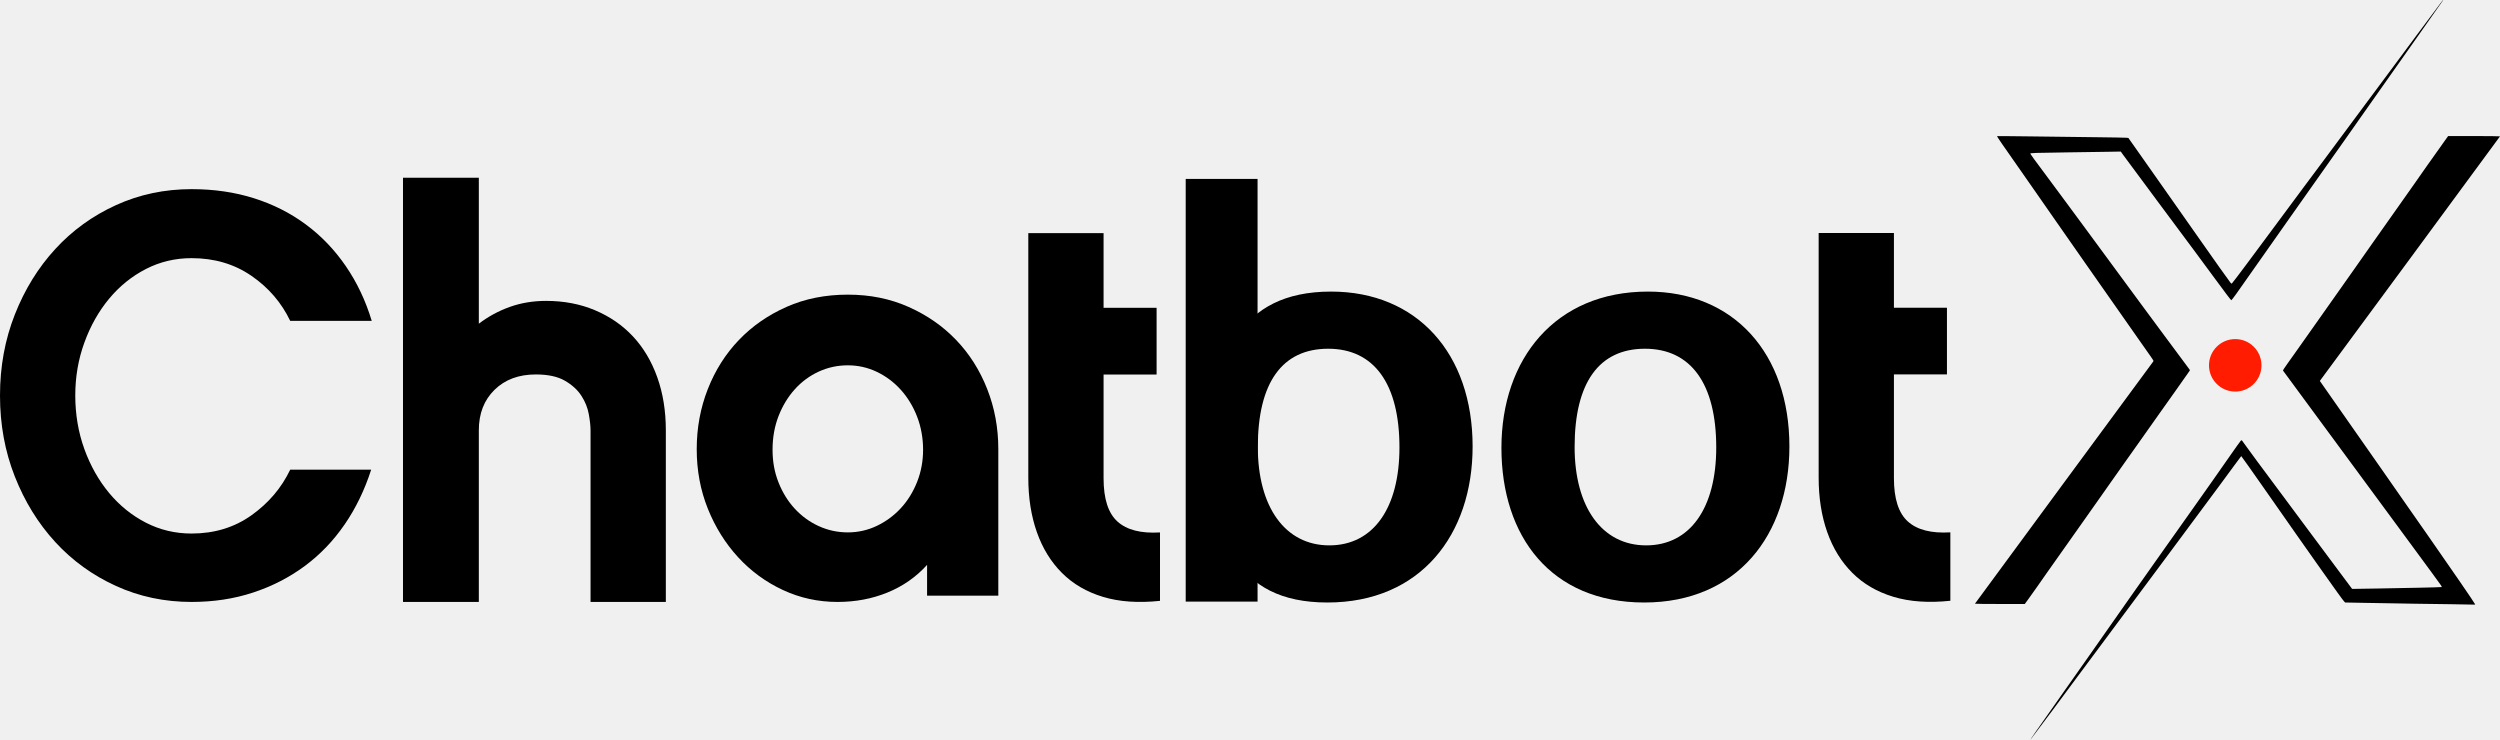
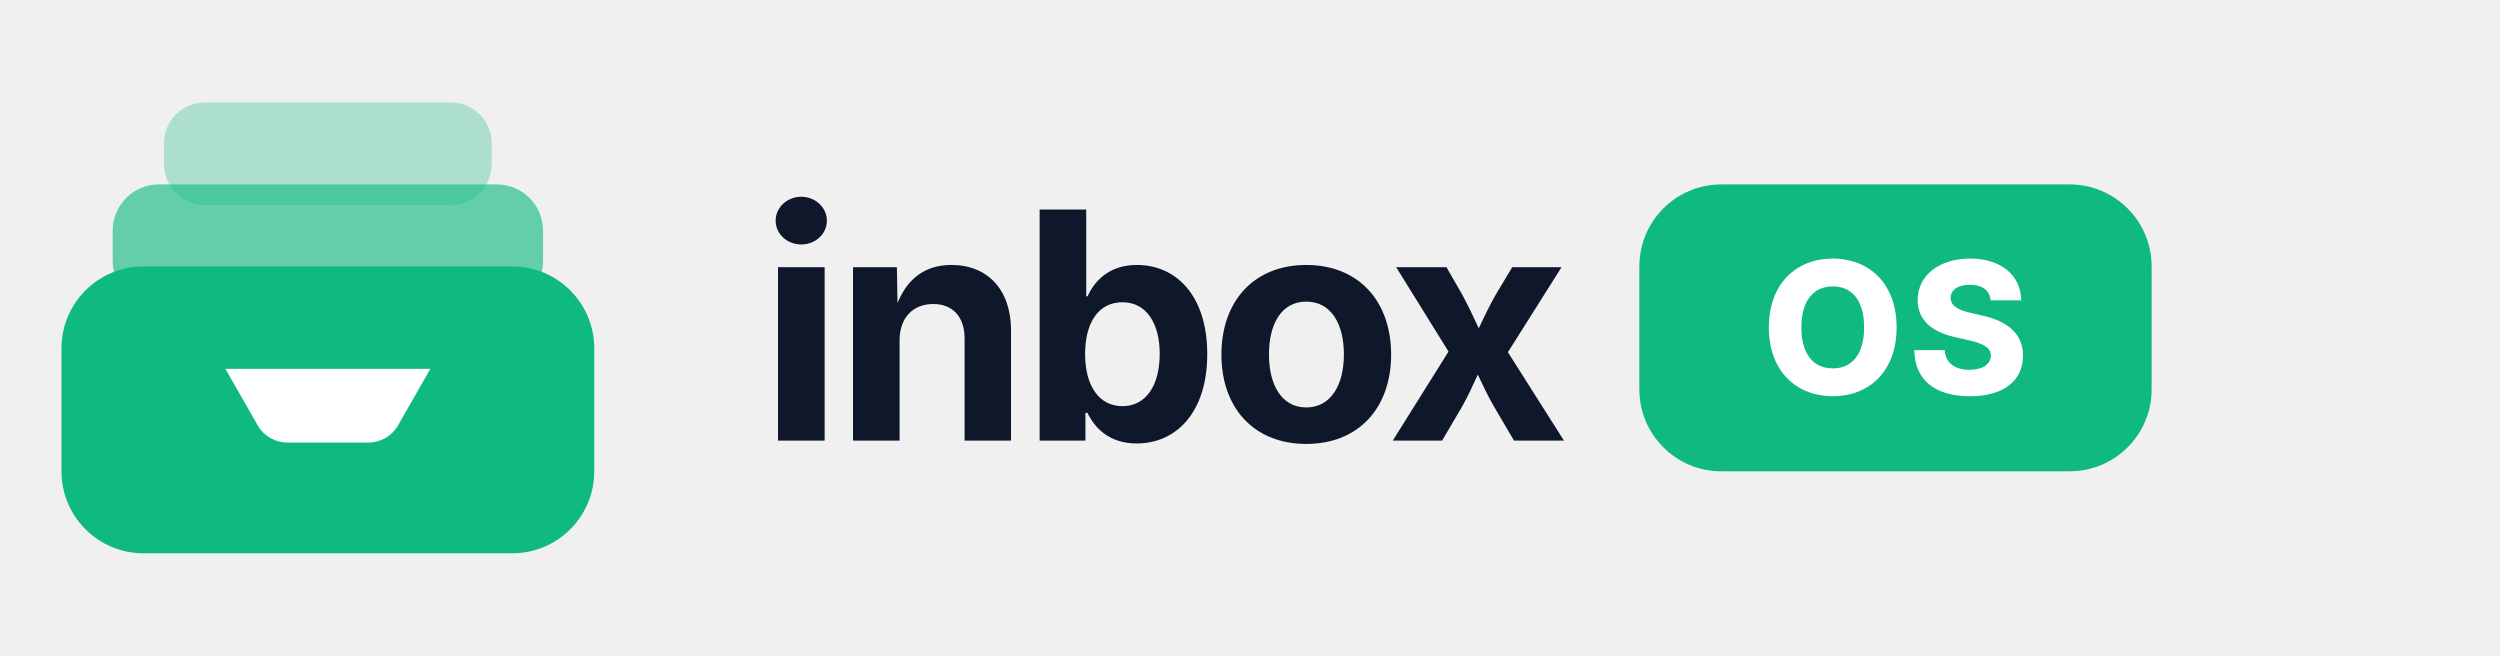
- <svg xmlns="http://www.w3.org/2000/svg" id="Layer_1" data-name="Layer 1" viewBox="0 0 1198.04 354.37">
-   <defs>
-     <style>
-       .cls-1 {
-         fill: #ff1c00;
-       }
- 
-       .cls-2 {
-         fill-rule: evenodd;
-       }
-     </style>
-   </defs>
-   <g>
-     <path d="m165.17,251.3c-5.37,7.83-11.75,14.48-19.13,19.95-7.38,5.46-15.62,9.7-24.73,12.7-9.11,3.01-18.94,4.51-29.51,4.51-12.93,0-25-2.55-36.2-7.65s-20.9-12.11-29.1-21.04c-8.2-8.93-14.66-19.4-19.4-31.42S0,203.4,0,189.55s2.37-26.78,7.1-38.8c4.73-12.02,11.2-22.5,19.4-31.42,8.2-8.93,17.9-15.94,29.1-21.04s23.27-7.65,36.2-7.65c10.75,0,20.72,1.46,29.92,4.37,9.2,2.91,17.49,7.1,24.86,12.57,7.38,5.46,13.75,12.11,19.13,19.95,5.37,7.83,9.52,16.58,12.43,26.23h-39.07c-4.19-8.74-10.38-15.94-18.58-21.58-8.2-5.65-17.76-8.47-28.69-8.47-7.83,0-15.12,1.73-21.86,5.19-6.74,3.46-12.62,8.2-17.62,14.21s-8.97,13.02-11.88,21.04c-2.92,8.01-4.37,16.48-4.37,25.41s1.46,17.67,4.37,25.68,6.88,15.03,11.88,21.04c5.01,6.01,10.88,10.75,17.62,14.21,6.74,3.46,14.02,5.19,21.86,5.19,10.93,0,20.49-2.91,28.69-8.74,8.2-5.83,14.39-13.11,18.58-21.86h38.8c-3.1,9.65-7.33,18.4-12.7,26.23h0Z" />
-     <path d="m283,288.46v-82.24c0-2-.27-4.55-.82-7.65s-1.73-6.06-3.55-8.88c-1.82-2.82-4.46-5.24-7.92-7.24s-8.11-3.01-13.93-3.01c-8.2,0-14.8,2.46-19.81,7.38s-7.51,11.38-7.51,19.4v82.24h-36.34V85.18h36.34v69.94c4.55-3.46,9.52-6.15,14.89-8.06s11.16-2.87,17.35-2.87c8.56,0,16.39,1.5,23.5,4.51,7.1,3.01,13.16,7.19,18.17,12.57,5.01,5.37,8.88,11.89,11.61,19.54,2.73,7.65,4.1,16.12,4.1,25.41v82.24h-36.08Z" />
-     <path d="m444.27,285.45v-14.75c-5.28,5.83-11.61,10.25-18.99,13.25-7.38,3.01-15.34,4.51-23.91,4.51-9.29,0-18.03-1.91-26.23-5.74s-15.35-9.06-21.45-15.71-10.93-14.39-14.48-23.22c-3.55-8.83-5.33-18.35-5.33-28.55s1.78-19.81,5.33-28.82c3.55-9.02,8.52-16.85,14.89-23.5,6.37-6.65,13.98-11.93,22.81-15.85,8.83-3.92,18.62-5.87,29.37-5.87s20.26,1.96,29.1,5.87c8.83,3.92,16.44,9.2,22.81,15.85,6.38,6.65,11.34,14.48,14.89,23.5,3.55,9.02,5.33,18.62,5.33,28.82v70.22h-34.15.01Zm-4.78-85.79c-1.91-4.92-4.51-9.2-7.79-12.84s-7.1-6.51-11.48-8.61c-4.37-2.09-9.02-3.14-13.93-3.14s-9.56,1-13.93,3.01-8.2,4.83-11.48,8.47-5.87,7.92-7.79,12.84c-1.91,4.92-2.87,10.29-2.87,16.12s.96,10.88,2.87,15.71,4.51,9.02,7.79,12.57,7.1,6.33,11.48,8.33c4.37,2,9.02,3.01,13.93,3.01s9.56-1.05,13.93-3.14,8.2-4.92,11.48-8.47,5.87-7.74,7.79-12.57c1.91-4.83,2.87-9.97,2.87-15.44s-.96-10.93-2.87-15.85h0Z" />
-     <path d="m528.57,286.03c-7.83-2.37-14.39-6.19-19.67-11.48-5.28-5.28-9.29-11.79-12.02-19.54-2.73-7.74-4.1-16.44-4.1-26.09v-117.21h36.07v35.79h25.41v31.97h-25.41v49.73c0,9.84,2.23,16.76,6.69,20.76,4.46,4.01,11.25,5.74,20.35,5.19v32.79c-10.38,1.09-19.49.46-27.32-1.91h0Z" />
-     <path d="m568.21,288.3V85.74h34.43v202.56h-34.43Z" />
-     <path d="m705.7,213.95c0,42.38-25.01,74.78-69.58,74.78s-55.18-31.7-55.18-74.29,12.52-74.71,56.95-74.71c41.11,0,67.81,29.58,67.81,74.23h0Zm-102.93.28c0,28.69,13.07,47.12,34.27,47.12s33.6-18.05,33.6-46.92c0-30.54-12.15-47.31-34.16-47.31s-33.71,16.21-33.71,47.12h0Z" />
-     <path d="m857.51,213.95c0,42.38-25.01,74.78-69.58,74.78s-68.42-31.52-68.42-74.11,25.76-74.89,70.19-74.89c41.11,0,67.81,29.58,67.81,74.23h0Zm-102.93.28c0,28.69,13.07,47.12,34.27,47.12s33.6-18.05,33.6-46.92c0-30.54-12.15-47.31-34.16-47.31s-33.71,16.21-33.71,47.12h0Z" />
-     <path d="m907.32,285.99c-7.83-2.37-14.39-6.19-19.67-11.48-5.28-5.28-9.29-11.79-12.02-19.54-2.73-7.74-4.1-16.44-4.1-26.09v-117.21h36.07v35.79h25.41v31.97h-25.41v49.73c0,9.84,2.23,16.76,6.69,20.76,4.46,4.01,11.25,5.74,20.35,5.19v32.79c-10.38,1.09-19.49.46-27.32-1.91h0Z" />
-   </g>
-   <path class="cls-2" d="m1169.39,1.74c-3.8,5.05-9.53,12.71-11.24,15.05-2.18,2.96-8.56,11.56-13.59,18.32-3.72,4.98-7.42,9.98-11.13,14.97-6.06,8.17-9.15,12.33-12.76,17.19-2.11,2.84-5.46,7.36-7.46,10.04-2,2.69-6.32,8.49-9.6,12.88-5.39,7.22-7.19,9.65-13.31,17.95-1.01,1.37-3.59,4.85-5.74,7.73-2.6,3.5-5.2,6.99-7.79,10.49-3.52,4.74-6.79,9.04-7.23,9.5-.11.11-.32,0-.61-.33-.62-.72-8.22-11.42-15.98-22.51-1.68-2.39-6.31-8.99-10.3-14.66s-9.11-12.94-11.37-16.17c-2.57-3.66-5.14-7.31-7.72-10.97l-3.6-5.1-.92-.11c-.5-.06-7.59-.18-15.75-.27-10.17-.11-20.35-.24-30.52-.38-8.62-.11-15.72-.17-15.78-.12s1.01,1.68,2.36,3.63c3.7,5.31,11.73,16.83,16.35,23.43,2.26,3.22,6.55,9.38,9.53,13.68,5.44,7.84,6.52,9.39,13.99,20.03,2.73,3.9,5.46,7.79,8.19,11.69,2.29,3.27,5.97,8.51,8.16,11.64,2.2,3.13,6.26,8.92,9.03,12.88,2.77,3.96,5.59,7.98,6.27,8.93,1.17,1.65,1.22,1.75.97,2.13-.15.21-19.42,26.39-42.84,58.15-23.41,31.76-42.57,57.81-42.58,57.88,0,.07,5.38.13,11.95.13h11.95l1.77-2.44c2.06-2.84,6.22-8.73,8.49-12.04,1.55-2.24,2.48-3.56,9.23-13.06,1.77-2.49,5.44-7.69,8.16-11.55s6.53-9.26,8.47-12,4.47-6.34,5.62-7.99,3.95-5.62,6.21-8.8c2.26-3.17,5.18-7.3,6.49-9.15,1.31-1.85,3.94-5.57,5.84-8.27,1.91-2.69,4-5.64,4.65-6.57s3.95-5.59,7.34-10.34c3.39-4.76,6.32-8.93,6.52-9.26l.36-.61-2.61-3.53c-3.18-4.29-6.36-8.57-9.55-12.86-3.81-5.13-8.34-11.25-10.06-13.59-8.26-11.26-12.26-16.7-15.19-20.63-1.76-2.36-4.52-6.11-6.13-8.33s-4.73-6.45-6.91-9.39c-2.19-2.94-6.42-8.67-9.4-12.73-2.98-4.05-7.27-9.86-9.54-12.88-4.86-6.5-7-9.43-7.13-9.76-.14-.36,2-.44,17.25-.63,7.33-.09,16.21-.22,19.72-.29l6.4-.11,1.05,1.49c.96,1.35,6.53,8.87,16.65,22.46,15.67,21.05,21.43,28.81,27.35,36.87,5,6.82,7.69,10.37,7.9,10.43.1.03,1.18-1.37,2.41-3.1,2.76-3.89,10.47-14.85,14.98-21.28,1.85-2.64,4.5-6.4,5.88-8.35,1.74-2.45,3.47-4.91,5.19-7.38,1.47-2.1,4.06-5.78,5.77-8.17,3.31-4.65,4.35-6.12,11.35-16.08,2.48-3.52,6.23-8.84,8.35-11.82s4.2-5.94,4.63-6.57c.42-.64,1.83-2.64,3.11-4.44,4.91-6.93,9.83-13.89,15.35-21.77,3.16-4.5,7.58-10.77,9.83-13.95,4.08-5.74,14.33-20.32,14.59-20.75.07-.12.09-.22.04-.22s-.68.78-1.4,1.73m2.96,64.68c-.7,1-1.4,1.98-2.11,2.98-4.22,5.89-10.93,15.41-12.84,18.19-.64.94-3.78,5.39-6.97,9.88s-7.23,10.21-8.97,12.71-3.67,5.21-4.26,6.04c-1.4,1.93-4.86,6.86-9.5,13.51-3.32,4.75-13.24,18.79-18.59,26.34-1.16,1.63-4.15,5.87-6.64,9.4s-5.43,7.67-6.52,9.19c-1.22,1.68-1.94,2.84-1.85,2.95.16.21,9.68,13.13,17.28,23.47,6.81,9.26,25.2,34.21,36.78,49.93,4.66,6.31,14.16,19.23,17.3,23.52,4.61,6.28,4.88,6.68,4.66,6.8-.12.06-4.93.21-10.7.32-5.77.11-14.4.28-19.19.37-4.79.09-9.68.17-10.87.17h-2.17l-4.85-6.5c-9.19-12.32-13.24-17.76-16.93-22.73-2.03-2.74-5.01-6.73-6.6-8.89-1.6-2.15-5.44-7.31-8.52-11.46-2.86-3.85-5.73-7.7-8.59-11.55-1.63-2.2-3.92-5.32-5.07-6.93s-2.16-3.01-2.24-3.09c-.09-.1-.29-.04-.52.16-.2.18-2.49,3.37-5.08,7.1-6.38,9.16-11.18,15.97-17.63,25.07-2.99,4.2-7.15,10.08-9.25,13.06-2.1,2.98-4.23,5.98-4.73,6.66-.91,1.23-2.84,3.96-10.54,14.93-2.2,3.13-5.16,7.33-6.58,9.33-1.42,2.01-4.5,6.4-6.86,9.78-6.1,8.73-9.02,12.91-11.91,16.97-6.47,9.12-10.45,14.78-11.9,16.9-.59.86-2.54,3.65-4.33,6.19-8.64,12.23-12.44,17.72-11.88,17.15.39-.39,21.09-28.14,22.53-30.21.77-1.1,12.51-16.89,25.77-34.65,4.93-6.6,11.72-15.72,15.09-20.28,4.08-5.51,8.16-11.02,12.26-16.52,13.41-18.06,19.44-26.19,22.23-30.05,1.6-2.22,2.97-4.04,3.02-4.04s1.53,2.05,3.29,4.56,4.75,6.77,6.65,9.46c6.15,8.73,10.38,14.78,12.89,18.4,1.35,1.96,2.84,4.08,3.29,4.71.45.63,2.66,3.75,4.88,6.93s4.45,6.34,4.95,7.02,2.03,2.84,3.4,4.8c5.57,7.9,9.5,13.35,9.98,13.8l.5.47,10.49.19c17.92.33,30.37.52,40.34.63,5.28.06,10.01.14,10.53.19s.93.01.93-.08c0-.31-11.88-17.63-22.63-32.98-1.37-1.96-3.66-5.24-5.09-7.28-1.71-2.46-3.43-4.92-5.16-7.38-1.99-2.84-3.98-5.68-5.95-8.53-2.18-3.14-4.38-6.28-6.57-9.42-1.41-2.01-2.81-4.03-4.23-6.04-1.78-2.56-19.67-28.13-24.01-34.31l-.82-1.17,43.17-58.54c23.74-32.19,43.17-58.59,43.17-58.67,0-.07-5.59-.14-12.43-.14h-12.43l-.84,1.2h-.01s-.02.01-.02.01Z" />
-   <circle class="cls-1" cx="1071.16" cy="175.07" r="12.58" />
+ <svg xmlns="http://www.w3.org/2000/svg" viewBox="0 0 244 64" width="244" height="64" fill="none" role="img" aria-label="inboxOS Logo - OS Stack">
+   <rect x="16" y="10" width="32" height="10" rx="4" fill="#10B981" fill-opacity="0.3" />
+   <rect x="11" y="18" width="42" height="12" rx="4.5" fill="#10B981" fill-opacity="0.62" />
+   <rect x="6" y="26" width="52" height="28" rx="8" fill="#10B981" />
+   <path d="M22 36H42L38.8 41.6C38.2 42.6 37.1 43.2 35.9 43.2H28.1C26.9 43.2 25.8 42.6 25.2 41.6L22 36Z" fill="#FFFFFF" />
+   <text x="74" y="43" font-family="Inter, -apple-system, BlinkMacSystemFont, 'Segoe UI', Roboto, sans-serif" font-size="31" font-weight="700" letter-spacing="-0.035em" fill="#0F172A">inbox</text>
+   <rect x="160" y="18" width="50" height="28" rx="8" fill="#10B981" />
+   <text x="185" y="38.5" text-anchor="middle" font-family="Inter, -apple-system, BlinkMacSystemFont, 'Segoe UI', Roboto, sans-serif" font-size="18" font-weight="800" letter-spacing="0.02em" fill="#FFFFFF">OS</text>
</svg>
